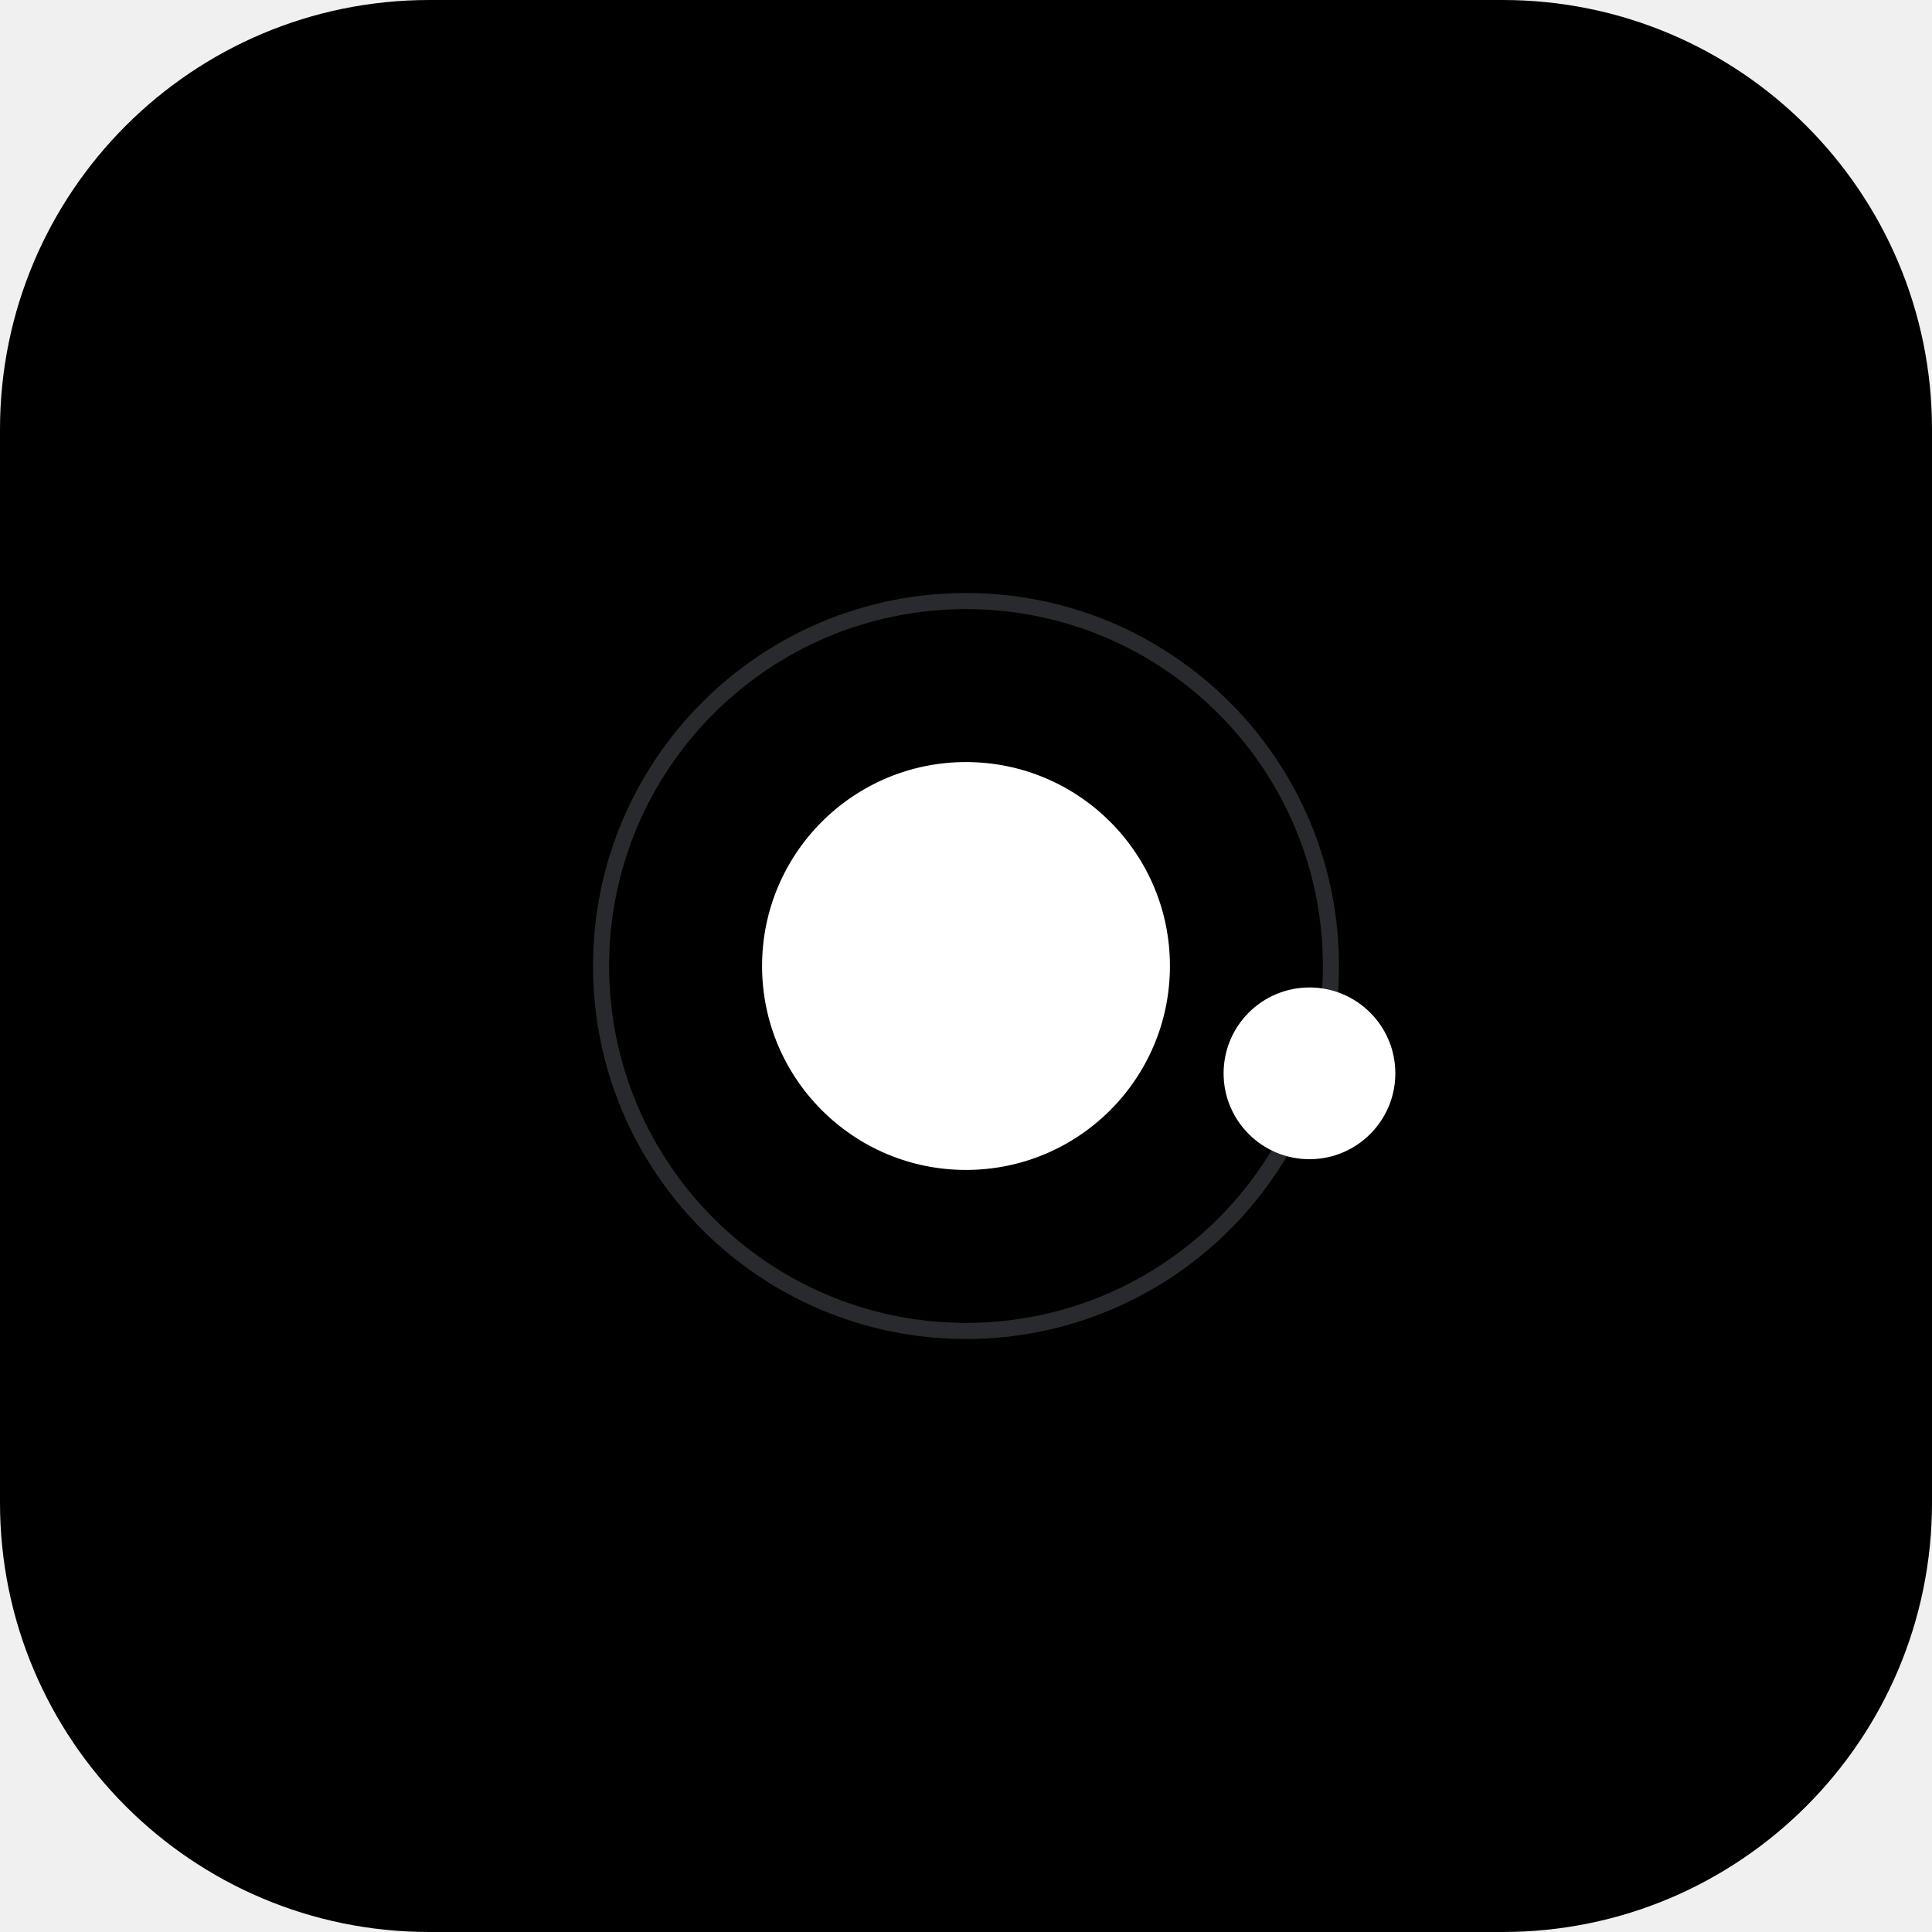
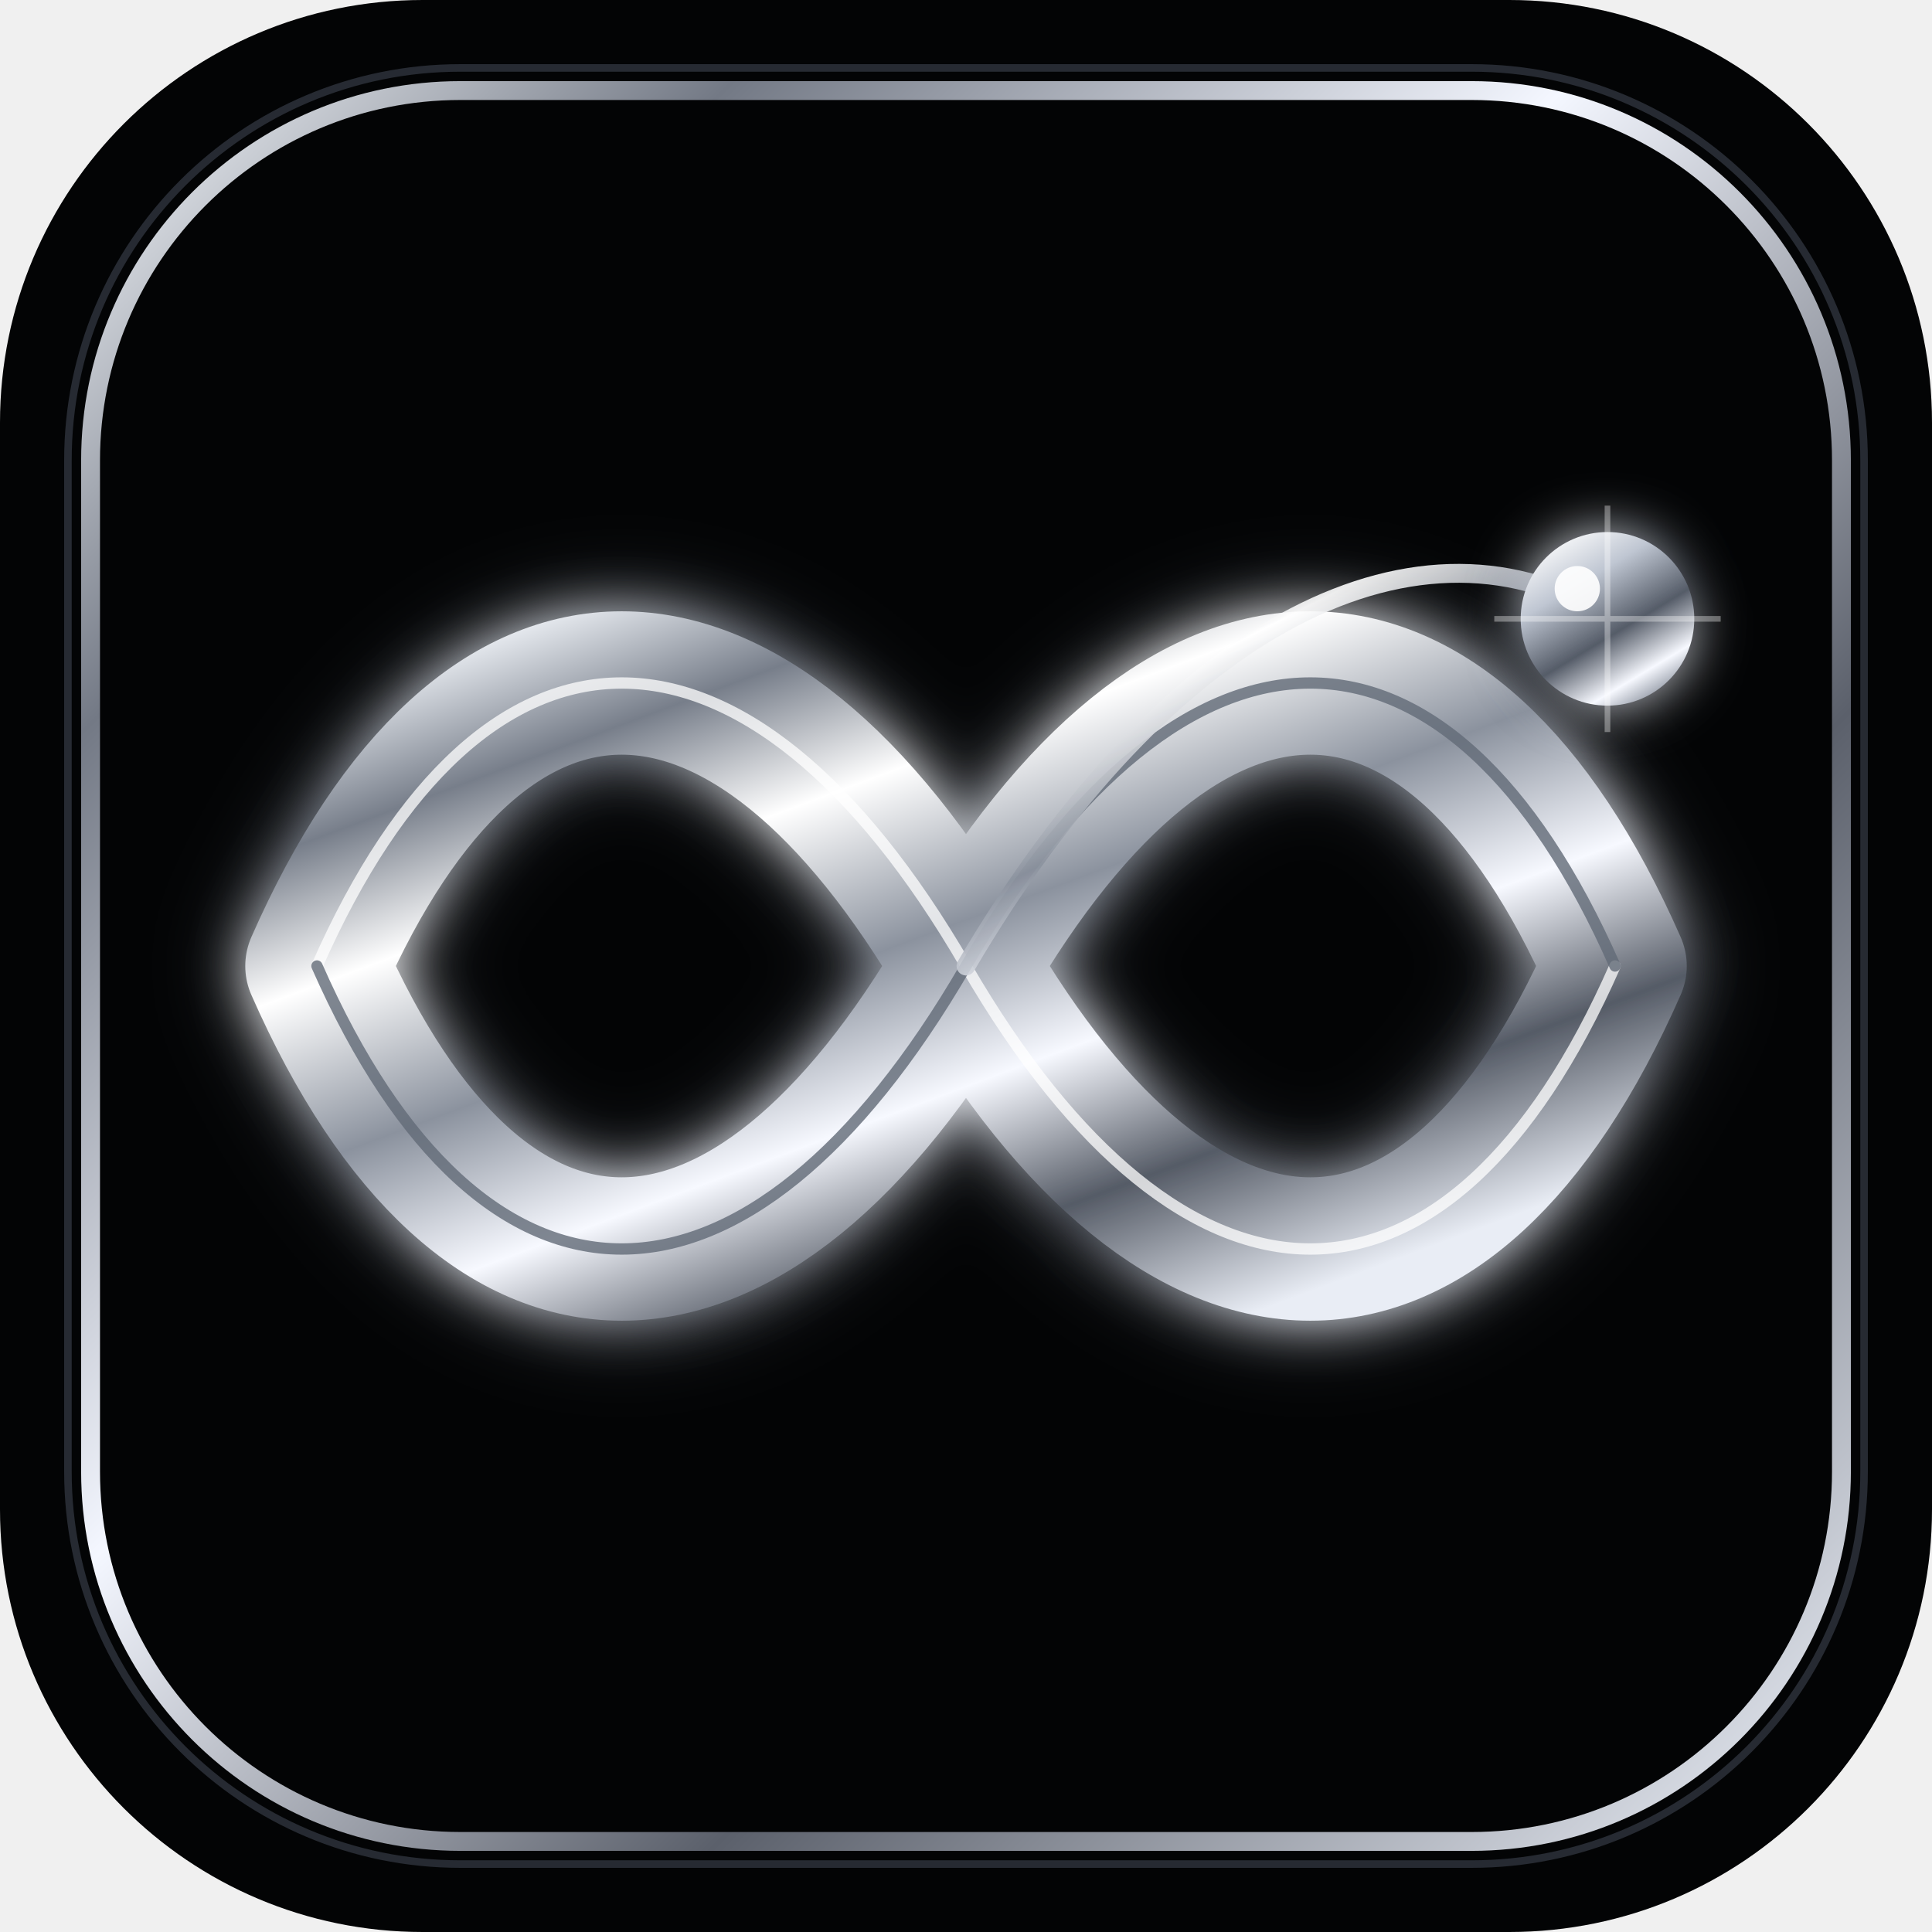
- <svg xmlns="http://www.w3.org/2000/svg" viewBox="0 0 180 180">
-   <rect width="180" height="180" rx="40" fill="#000" />
-   <circle cx="90" cy="90" r="34" fill="none" stroke="#292a2d" stroke-width="1.5" />
-   <circle cx="90" cy="90" r="19" fill="#fff" />
-   <g>
-     <circle cx="122" cy="100" r="8" fill="#fff" />
-     <animateTransform attributeName="transform" type="rotate" from="0 90 90" to="360 90 90" dur="1.2s" repeatCount="indefinite" />
-   </g>
+ <svg xmlns="http://www.w3.org/2000/svg" viewBox="0 0 512 512" role="img" aria-label="DAGBOBOSS silver infinity emblem">
+   <defs>
+     <linearGradient id="frame" x1="0" y1="0" x2="1" y2="1">
+       <stop offset="0" stop-color="#f8fbff" />
+       <stop offset=".18" stop-color="#737985" />
+       <stop offset=".42" stop-color="#f4f7ff" />
+       <stop offset=".68" stop-color="#5b606b" />
+       <stop offset="1" stop-color="#eef2fa" />
+     </linearGradient>
+     <linearGradient id="chrome" x1="0" y1="0" x2=".85" y2="1">
+       <stop offset="0" stop-color="#f8fbff" />
+       <stop offset=".16" stop-color="#777e8a" />
+       <stop offset=".31" stop-color="#ffffff" />
+       <stop offset=".49" stop-color="#8b929e" />
+       <stop offset=".66" stop-color="#f7f9ff" />
+       <stop offset=".82" stop-color="#555b66" />
+       <stop offset="1" stop-color="#e9edf5" />
+     </linearGradient>
+     <linearGradient id="orb" x1=".2" y1="0" x2=".8" y2="1">
+       <stop offset="0" stop-color="#fff" />
+       <stop offset=".28" stop-color="#bfc6d2" />
+       <stop offset=".58" stop-color="#555c68" />
+       <stop offset=".82" stop-color="#f7f9ff" />
+       <stop offset="1" stop-color="#737b89" />
+     </linearGradient>
+     <filter id="glow" x="-40%" y="-40%" width="180%" height="180%">
+       <feGaussianBlur stdDeviation="7" result="b" />
+       <feMerge>
+         <feMergeNode in="b" />
+         <feMergeNode in="SourceGraphic" />
+       </feMerge>
+     </filter>
+     <filter id="shadow" x="-30%" y="-30%" width="160%" height="160%">
+       <feGaussianBlur stdDeviation="10" />
+     </filter>
+   </defs>
+   <rect width="512" height="512" rx="112" fill="#030405" />
+   <rect x="18" y="18" width="476" height="476" rx="104" fill="none" stroke="#262a32" stroke-width="2" />
+   <rect x="24" y="24" width="464" height="464" rx="98" fill="none" stroke="url(#frame)" stroke-width="5" />
+   <path d="M84 256 C128 156 198 156 256 256 C314 356 384 356 428 256 C384 156 314 156 256 256 C198 356 128 356 84 256Z" fill="none" stroke="#9aa2b0" stroke-width="48" stroke-linecap="round" stroke-linejoin="round" opacity=".28" filter="url(#shadow)" />
+   <path d="M84 256 C128 156 198 156 256 256 C314 356 384 356 428 256 C384 156 314 156 256 256 C198 356 128 356 84 256Z" fill="none" stroke="url(#chrome)" stroke-width="38" stroke-linecap="round" stroke-linejoin="round" filter="url(#glow)" />
+   <path d="M84 256 C128 156 198 156 256 256 C314 356 384 356 428 256" fill="none" stroke="#fff" stroke-width="3" stroke-linecap="round" opacity=".75" />
+   <path d="M428 256 C384 156 314 156 256 256 C198 356 128 356 84 256" fill="none" stroke="#626a77" stroke-width="3" stroke-linecap="round" opacity=".8" />
+   <path d="M256 256 C310 164 377 132 427 164" fill="none" stroke="url(#chrome)" stroke-width="5" stroke-linecap="round" opacity=".9" />
+   <circle cx="426" cy="164" r="23" fill="url(#orb)" filter="url(#glow)" />
+   <circle cx="418" cy="156" r="6" fill="#fff" opacity=".9" />
+   <path d="M396 164h60 M426 134v60" stroke="#fff" stroke-width="1.5" opacity=".35" />
</svg>
